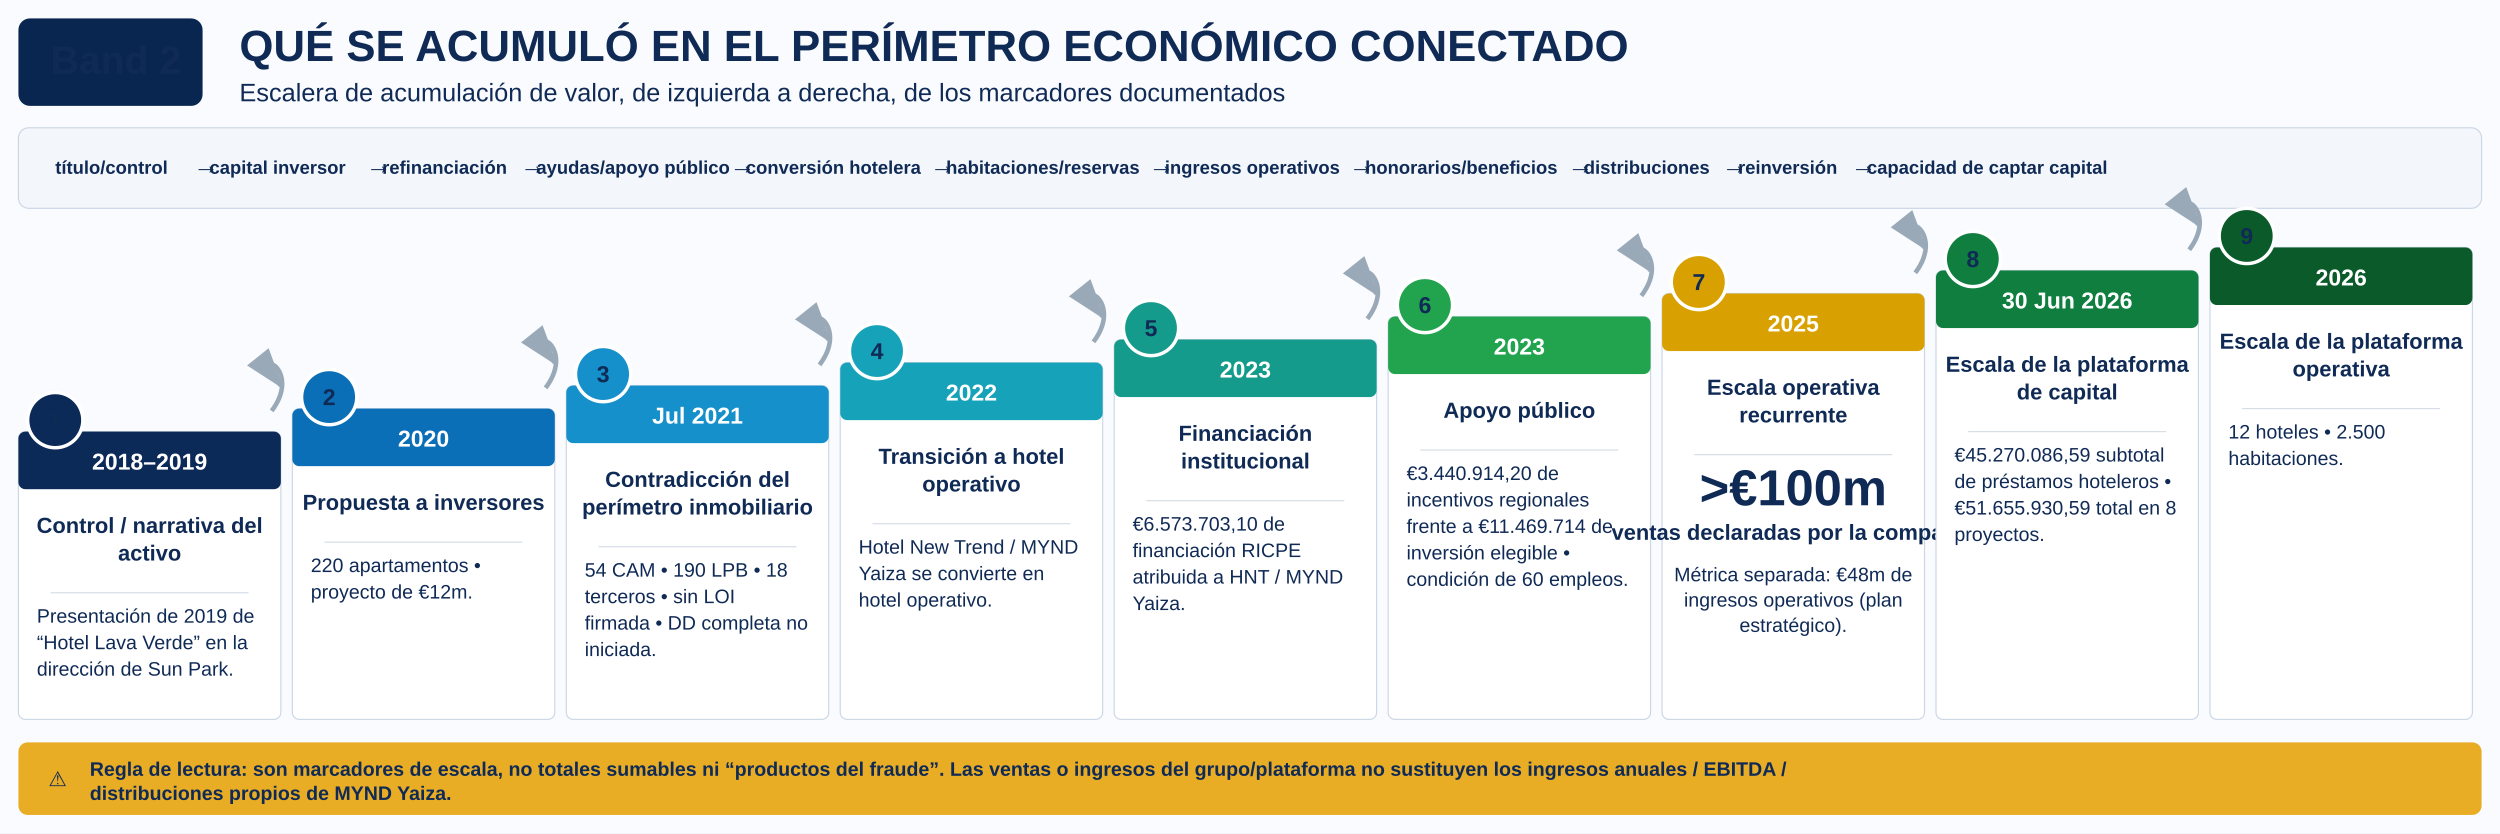
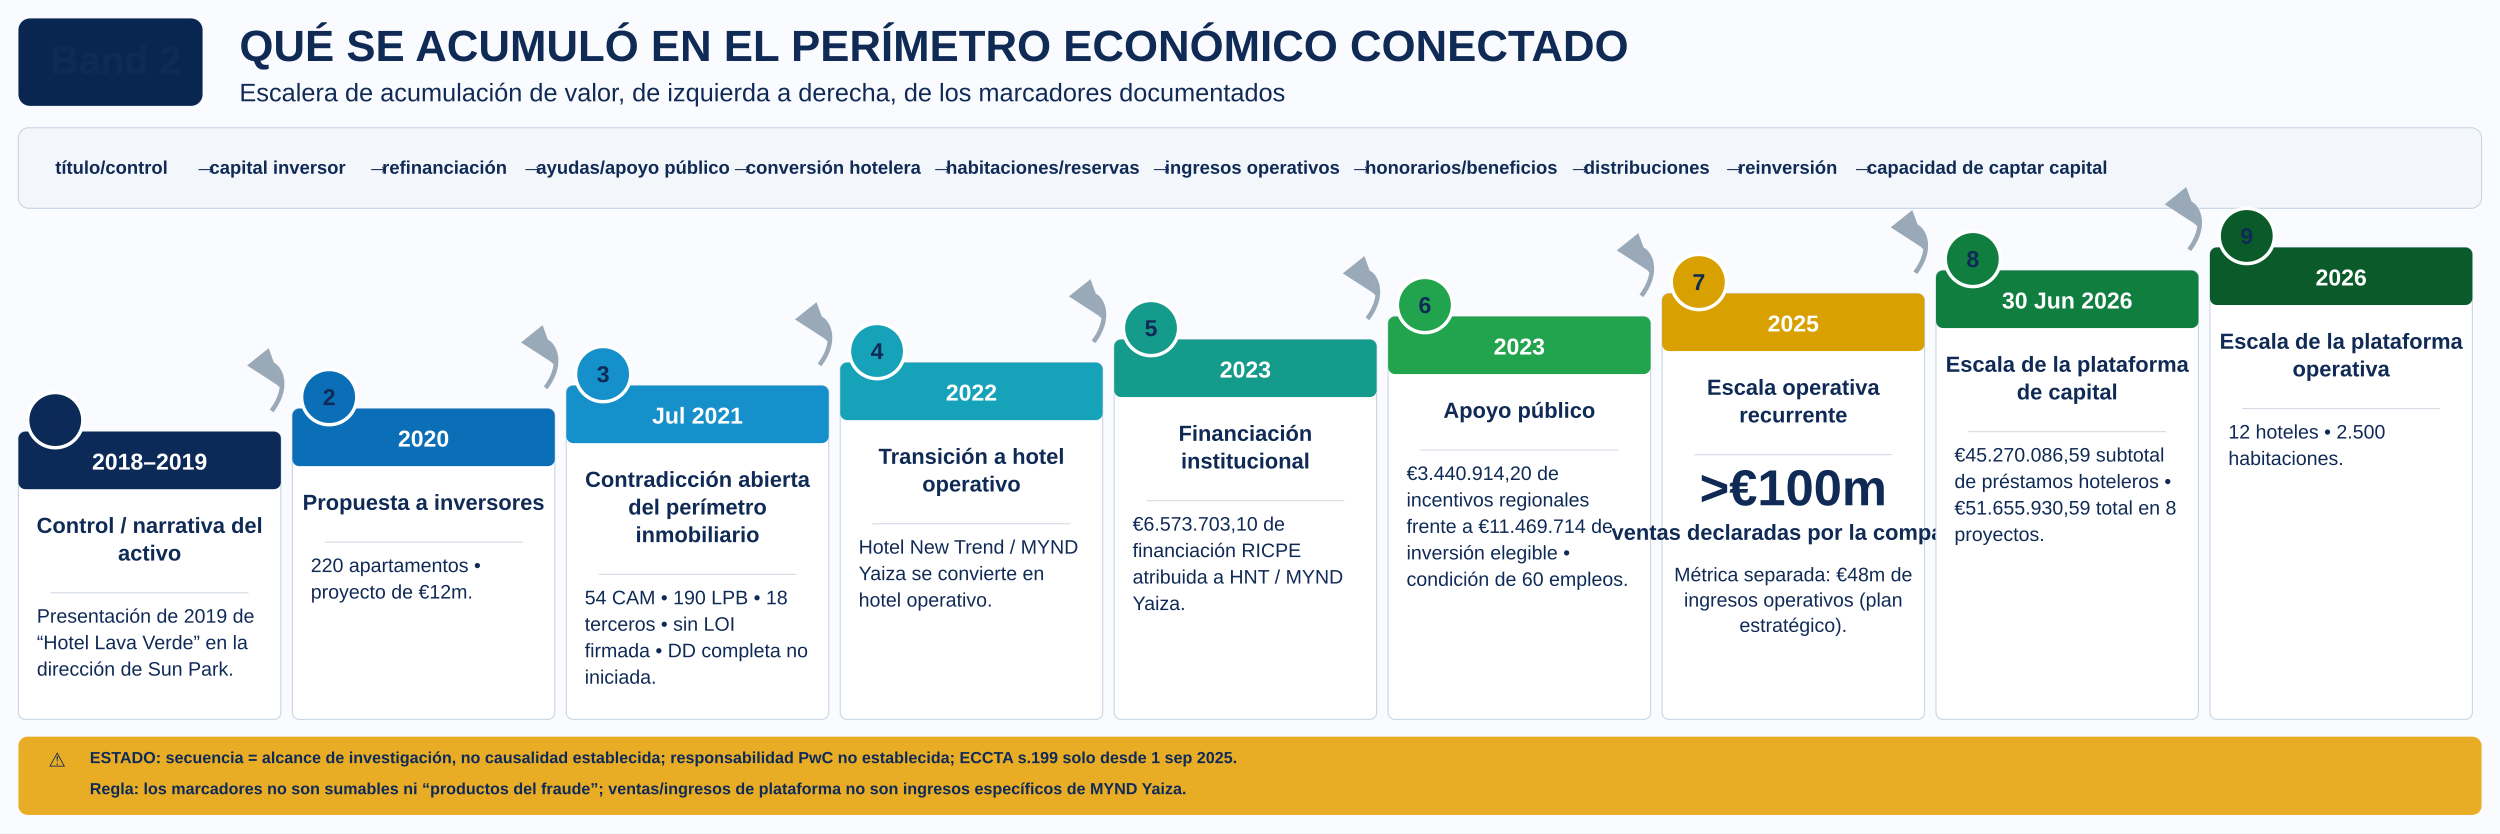
<svg xmlns="http://www.w3.org/2000/svg" width="2172" height="724" viewBox="0 0 2172 724">
  <rect width="2172" height="724" fill="#f9fbfe" />
  <style>text{font-family:Arial,Helvetica,sans-serif;fill:#102a56}.title{font-weight:800}.body{font-size:17px}.head{font-size:20px;font-weight:700;fill:white}.stepTitle{font-size:19px;font-weight:700}.big{font-size:44px;font-weight:900}</style>
  <defs>
    <marker id="arrow" markerWidth="10" markerHeight="10" refX="8" refY="3" orient="auto">
      <path d="M0,0 L0,6 L9,3 z" fill="#9aa9b8" />
    </marker>
  </defs>
  <rect x="16" y="16" rx="10" width="160" height="76" fill="#092650" />
  <text x="44" y="64" font-size="34" font-weight="800" fill="white">Band 2</text>
  <text x="208" y="53" font-size="38" class="title">QUÉ SE ACUMULÓ EN EL PERÍMETRO ECONÓMICO CONECTADO</text>
  <text x="208" y="88" font-size="22" fill="#5c6b7e">Escalera de acumulación de valor, de izquierda a derecha, de los marcadores documentados</text>
  <rect x="16" y="111" width="2140" height="70" rx="9" fill="#f3f7fb" stroke="#cbd6e4" />
  <text x="48" y="151" font-size="16" font-weight="700">título/control</text>
  <text x="168" y="151" font-size="22" fill="#8a9aac">→</text>
  <text x="182" y="151" font-size="16" font-weight="700">capital inversor</text>
  <text x="318" y="151" font-size="22" fill="#8a9aac">→</text>
  <text x="332" y="151" font-size="16" font-weight="700">refinanciación</text>
  <text x="452" y="151" font-size="22" fill="#8a9aac">→</text>
  <text x="466" y="151" font-size="16" font-weight="700">ayudas/apoyo público</text>
  <text x="634" y="151" font-size="22" fill="#8a9aac">→</text>
  <text x="648" y="151" font-size="16" font-weight="700">conversión hotelera</text>
  <text x="808" y="151" font-size="22" fill="#8a9aac">→</text>
  <text x="822" y="151" font-size="16" font-weight="700">habitaciones/reservas</text>
  <text x="998" y="151" font-size="22" fill="#8a9aac">→</text>
  <text x="1012" y="151" font-size="16" font-weight="700">ingresos operativos</text>
  <text x="1172" y="151" font-size="22" fill="#8a9aac">→</text>
  <text x="1186" y="151" font-size="16" font-weight="700">honorarios/beneficios</text>
  <text x="1362" y="151" font-size="22" fill="#8a9aac">→</text>
  <text x="1376" y="151" font-size="16" font-weight="700">distribuciones</text>
  <text x="1496" y="151" font-size="22" fill="#8a9aac">→</text>
  <text x="1510" y="151" font-size="16" font-weight="700">reinversión</text>
  <text x="1608" y="151" font-size="22" fill="#8a9aac">→</text>
  <text x="1622" y="151" font-size="16" font-weight="700">capacidad de captar capital</text>
  <rect x="16" y="375" width="228" height="250" rx="6" fill="white" stroke="#cbd6e4" />
  <rect x="16" y="375" width="228" height="50" rx="6" fill="#0b2a57" />
  <text x="130" y="408" text-anchor="middle" class="head">2018–2019</text>
  <circle cx="48" cy="365" r="24" fill="#0b2a57" stroke="white" stroke-width="3" />
  <text x="48" y="372" text-anchor="middle" font-size="20" font-weight="800" fill="white">1</text>
  <path d="M 236 357 C 264 320, 216 300, 244 335" fill="none" stroke="#9aa9b8" stroke-width="4" marker-end="url(#arrow)" />
  <text x="130" y="463" text-anchor="middle" class="stepTitle">Control / narrativa del</text>
  <text x="130" y="487" text-anchor="middle" class="stepTitle">activo</text>
  <line x1="44" y1="515" x2="216" y2="515" stroke="#d5dce5" />
  <text x="32" y="541" class="body">Presentación de 2019 de</text>
  <text x="32" y="564" class="body">“Hotel Lava Verde” en la</text>
  <text x="32" y="587" class="body">dirección de Sun Park.</text>
  <rect x="254" y="355" width="228" height="270" rx="6" fill="white" stroke="#cbd6e4" />
  <rect x="254" y="355" width="228" height="50" rx="6" fill="#0b6fb8" />
  <text x="368" y="388" text-anchor="middle" class="head">2020</text>
  <circle cx="286" cy="345" r="24" fill="#0b6fb8" stroke="white" stroke-width="3" />
  <text x="286" y="352" text-anchor="middle" font-size="20" font-weight="800" fill="white">2</text>
  <path d="M 474 337 C 502 300, 454 280, 482 315" fill="none" stroke="#9aa9b8" stroke-width="4" marker-end="url(#arrow)" />
  <text x="368" y="443" text-anchor="middle" class="stepTitle">Propuesta a inversores</text>
  <line x1="282" y1="471" x2="454" y2="471" stroke="#d5dce5" />
  <text x="270" y="497" class="body">220 apartamentos •</text>
  <text x="270" y="520" class="body">proyecto de €12m.</text>
  <rect x="492" y="335" width="228" height="290" rx="6" fill="white" stroke="#cbd6e4" />
  <rect x="492" y="335" width="228" height="50" rx="6" fill="#1590cb" />
  <text x="606" y="368" text-anchor="middle" class="head">Jul 2021</text>
  <circle cx="524" cy="325" r="24" fill="#1590cb" stroke="white" stroke-width="3" />
  <text x="524" y="332" text-anchor="middle" font-size="20" font-weight="800" fill="white">3</text>
  <path d="M 712 317 C 740 280, 692 260, 720 295" fill="none" stroke="#9aa9b8" stroke-width="4" marker-end="url(#arrow)" />
-   <text x="606" y="423" text-anchor="middle" class="stepTitle">Contradicción del</text>
-   <text x="606" y="447" text-anchor="middle" class="stepTitle">perímetro inmobiliario</text>
-   <line x1="520" y1="475" x2="692" y2="475" stroke="#d5dce5" />
-   <text x="508" y="501" class="body">54 CAM • 190 LPB • 18</text>
-   <text x="508" y="524" class="body">terceros • sin LOI</text>
-   <text x="508" y="547" class="body">firmada • DD completa no</text>
-   <text x="508" y="570" class="body">iniciada.</text>
+   <text x="606" y="423" text-anchor="middle" class="stepTitle">Contradicción abierta</text>
+   <text x="606" y="447" text-anchor="middle" class="stepTitle">del perímetro</text>
+   <text x="606" y="471" text-anchor="middle" class="stepTitle">inmobiliario</text>
+   <line x1="520" y1="499" x2="692" y2="499" stroke="#d5dce5" />
+   <text x="508" y="525" class="body">54 CAM • 190 LPB • 18</text>
+   <text x="508" y="548" class="body">terceros • sin LOI</text>
+   <text x="508" y="571" class="body">firmada • DD completa no</text>
+   <text x="508" y="594" class="body">iniciada.</text>
  <rect x="730" y="315" width="228" height="310" rx="6" fill="white" stroke="#cbd6e4" />
  <rect x="730" y="315" width="228" height="50" rx="6" fill="#16a3ba" />
  <text x="844" y="348" text-anchor="middle" class="head">2022</text>
  <circle cx="762" cy="305" r="24" fill="#16a3ba" stroke="white" stroke-width="3" />
  <text x="762" y="312" text-anchor="middle" font-size="20" font-weight="800" fill="white">4</text>
  <path d="M 950 297 C 978 260, 930 240, 958 275" fill="none" stroke="#9aa9b8" stroke-width="4" marker-end="url(#arrow)" />
  <text x="844" y="403" text-anchor="middle" class="stepTitle">Transición a hotel</text>
  <text x="844" y="427" text-anchor="middle" class="stepTitle">operativo</text>
  <line x1="758" y1="455" x2="930" y2="455" stroke="#d5dce5" />
  <text x="746" y="481" class="body">Hotel New Trend / MYND</text>
  <text x="746" y="504" class="body">Yaiza se convierte en</text>
  <text x="746" y="527" class="body">hotel operativo.</text>
  <rect x="968" y="295" width="228" height="330" rx="6" fill="white" stroke="#cbd6e4" />
  <rect x="968" y="295" width="228" height="50" rx="6" fill="#159b8c" />
  <text x="1082" y="328" text-anchor="middle" class="head">2023</text>
  <circle cx="1000" cy="285" r="24" fill="#159b8c" stroke="white" stroke-width="3" />
  <text x="1000" y="292" text-anchor="middle" font-size="20" font-weight="800" fill="white">5</text>
  <path d="M 1188 277 C 1216 240, 1168 220, 1196 255" fill="none" stroke="#9aa9b8" stroke-width="4" marker-end="url(#arrow)" />
  <text x="1082" y="383" text-anchor="middle" class="stepTitle">Financiación</text>
  <text x="1082" y="407" text-anchor="middle" class="stepTitle">institucional</text>
  <line x1="996" y1="435" x2="1168" y2="435" stroke="#d5dce5" />
  <text x="984" y="461" class="body">€6.573.703,10 de</text>
  <text x="984" y="484" class="body">financiación RICPE</text>
  <text x="984" y="507" class="body">atribuida a HNT / MYND</text>
  <text x="984" y="530" class="body">Yaiza.</text>
  <rect x="1206" y="275" width="228" height="350" rx="6" fill="white" stroke="#cbd6e4" />
  <rect x="1206" y="275" width="228" height="50" rx="6" fill="#22a44e" />
  <text x="1320" y="308" text-anchor="middle" class="head">2023</text>
  <circle cx="1238" cy="265" r="24" fill="#22a44e" stroke="white" stroke-width="3" />
  <text x="1238" y="272" text-anchor="middle" font-size="20" font-weight="800" fill="white">6</text>
  <path d="M 1426 257 C 1454 220, 1406 200, 1434 235" fill="none" stroke="#9aa9b8" stroke-width="4" marker-end="url(#arrow)" />
  <text x="1320" y="363" text-anchor="middle" class="stepTitle">Apoyo público</text>
  <line x1="1234" y1="391" x2="1406" y2="391" stroke="#d5dce5" />
  <text x="1222" y="417" class="body">€3.440.914,20 de</text>
  <text x="1222" y="440" class="body">incentivos regionales</text>
  <text x="1222" y="463" class="body">frente a €11.469.714 de</text>
  <text x="1222" y="486" class="body">inversión elegible •</text>
  <text x="1222" y="509" class="body">condición de 60 empleos.</text>
  <rect x="1444" y="255" width="228" height="370" rx="6" fill="white" stroke="#cbd6e4" />
  <rect x="1444" y="255" width="228" height="50" rx="6" fill="#d8a000" />
  <text x="1558" y="288" text-anchor="middle" class="head">2025</text>
  <circle cx="1476" cy="245" r="24" fill="#d8a000" stroke="white" stroke-width="3" />
  <text x="1476" y="252" text-anchor="middle" font-size="20" font-weight="800" fill="white">7</text>
  <path d="M 1664 237 C 1692 200, 1644 180, 1672 215" fill="none" stroke="#9aa9b8" stroke-width="4" marker-end="url(#arrow)" />
  <text x="1558" y="343" text-anchor="middle" class="stepTitle">Escala operativa</text>
  <text x="1558" y="367" text-anchor="middle" class="stepTitle">recurrente</text>
  <line x1="1472" y1="395" x2="1644" y2="395" stroke="#d5dce5" />
  <text x="1558" y="439" text-anchor="middle" class="big" fill="#9a6e00">&gt;€100m</text>
  <text x="1558" y="469" text-anchor="middle" font-size="19" font-weight="800">ventas declaradas por la compañía</text>
  <text x="1558" y="505" text-anchor="middle" class="body">Métrica separada: €48m de</text>
  <text x="1558" y="527" text-anchor="middle" class="body">ingresos operativos (plan</text>
  <text x="1558" y="549" text-anchor="middle" class="body">estratégico).</text>
  <rect x="1682" y="235" width="228" height="390" rx="6" fill="white" stroke="#cbd6e4" />
  <rect x="1682" y="235" width="228" height="50" rx="6" fill="#0f7e3f" />
  <text x="1796" y="268" text-anchor="middle" class="head">30 Jun 2026</text>
  <circle cx="1714" cy="225" r="24" fill="#0f7e3f" stroke="white" stroke-width="3" />
  <text x="1714" y="232" text-anchor="middle" font-size="20" font-weight="800" fill="white">8</text>
  <path d="M 1902 217 C 1930 180, 1882 160, 1910 195" fill="none" stroke="#9aa9b8" stroke-width="4" marker-end="url(#arrow)" />
  <text x="1796" y="323" text-anchor="middle" class="stepTitle">Escala de la plataforma</text>
  <text x="1796" y="347" text-anchor="middle" class="stepTitle">de capital</text>
  <line x1="1710" y1="375" x2="1882" y2="375" stroke="#d5dce5" />
  <text x="1698" y="401" class="body">€45.270.086,59 subtotal</text>
  <text x="1698" y="424" class="body">de préstamos hoteleros •</text>
  <text x="1698" y="447" class="body">€51.655.930,59 total en 8</text>
  <text x="1698" y="470" class="body">proyectos.</text>
  <rect x="1920" y="215" width="228" height="410" rx="6" fill="white" stroke="#cbd6e4" />
  <rect x="1920" y="215" width="228" height="50" rx="6" fill="#0b5a2a" />
  <text x="2034" y="248" text-anchor="middle" class="head">2026</text>
  <circle cx="1952" cy="205" r="24" fill="#0b5a2a" stroke="white" stroke-width="3" />
  <text x="1952" y="212" text-anchor="middle" font-size="20" font-weight="800" fill="white">9</text>
  <text x="2034" y="303" text-anchor="middle" class="stepTitle">Escala de la plataforma</text>
  <text x="2034" y="327" text-anchor="middle" class="stepTitle">operativa</text>
  <line x1="1948" y1="355" x2="2120" y2="355" stroke="#d5dce5" />
  <text x="1936" y="381" class="body">12 hoteles • 2.500</text>
  <text x="1936" y="404" class="body">habitaciones.</text>
-   <rect x="16" y="645" width="2140" height="63" rx="8" fill="#e8ac25" />
-   <text x="42" y="683" font-size="18" font-weight="700" fill="#111827">⚠</text>
-   <text x="78" y="674" font-size="17" font-weight="700" fill="#111827">Regla de lectura: son marcadores de escala, no totales sumables ni “productos del fraude”. Las ventas o ingresos del grupo/plataforma no sustituyen los ingresos anuales / EBITDA /</text>
-   <text x="78" y="695" font-size="17" font-weight="700" fill="#111827">distribuciones propios de MYND Yaiza.</text>
+   <rect x="16" y="640" width="2140" height="68" rx="8" fill="#e8ac25" />
+   <text x="42" y="666" font-size="17" font-weight="700" fill="#111827">⚠</text>
+   <text x="78" y="663" font-size="14" font-weight="800" fill="#111827">ESTADO: secuencia = alcance de investigación, no causalidad establecida; responsabilidad PwC no establecida; ECCTA s.199 solo desde 1 sep 2025.</text>
+   <text x="78" y="690" font-size="14" font-weight="700" fill="#111827">Regla: los marcadores no son sumables ni “productos del fraude”; ventas/ingresos de plataforma no son ingresos específicos de MYND Yaiza.</text>
</svg>
